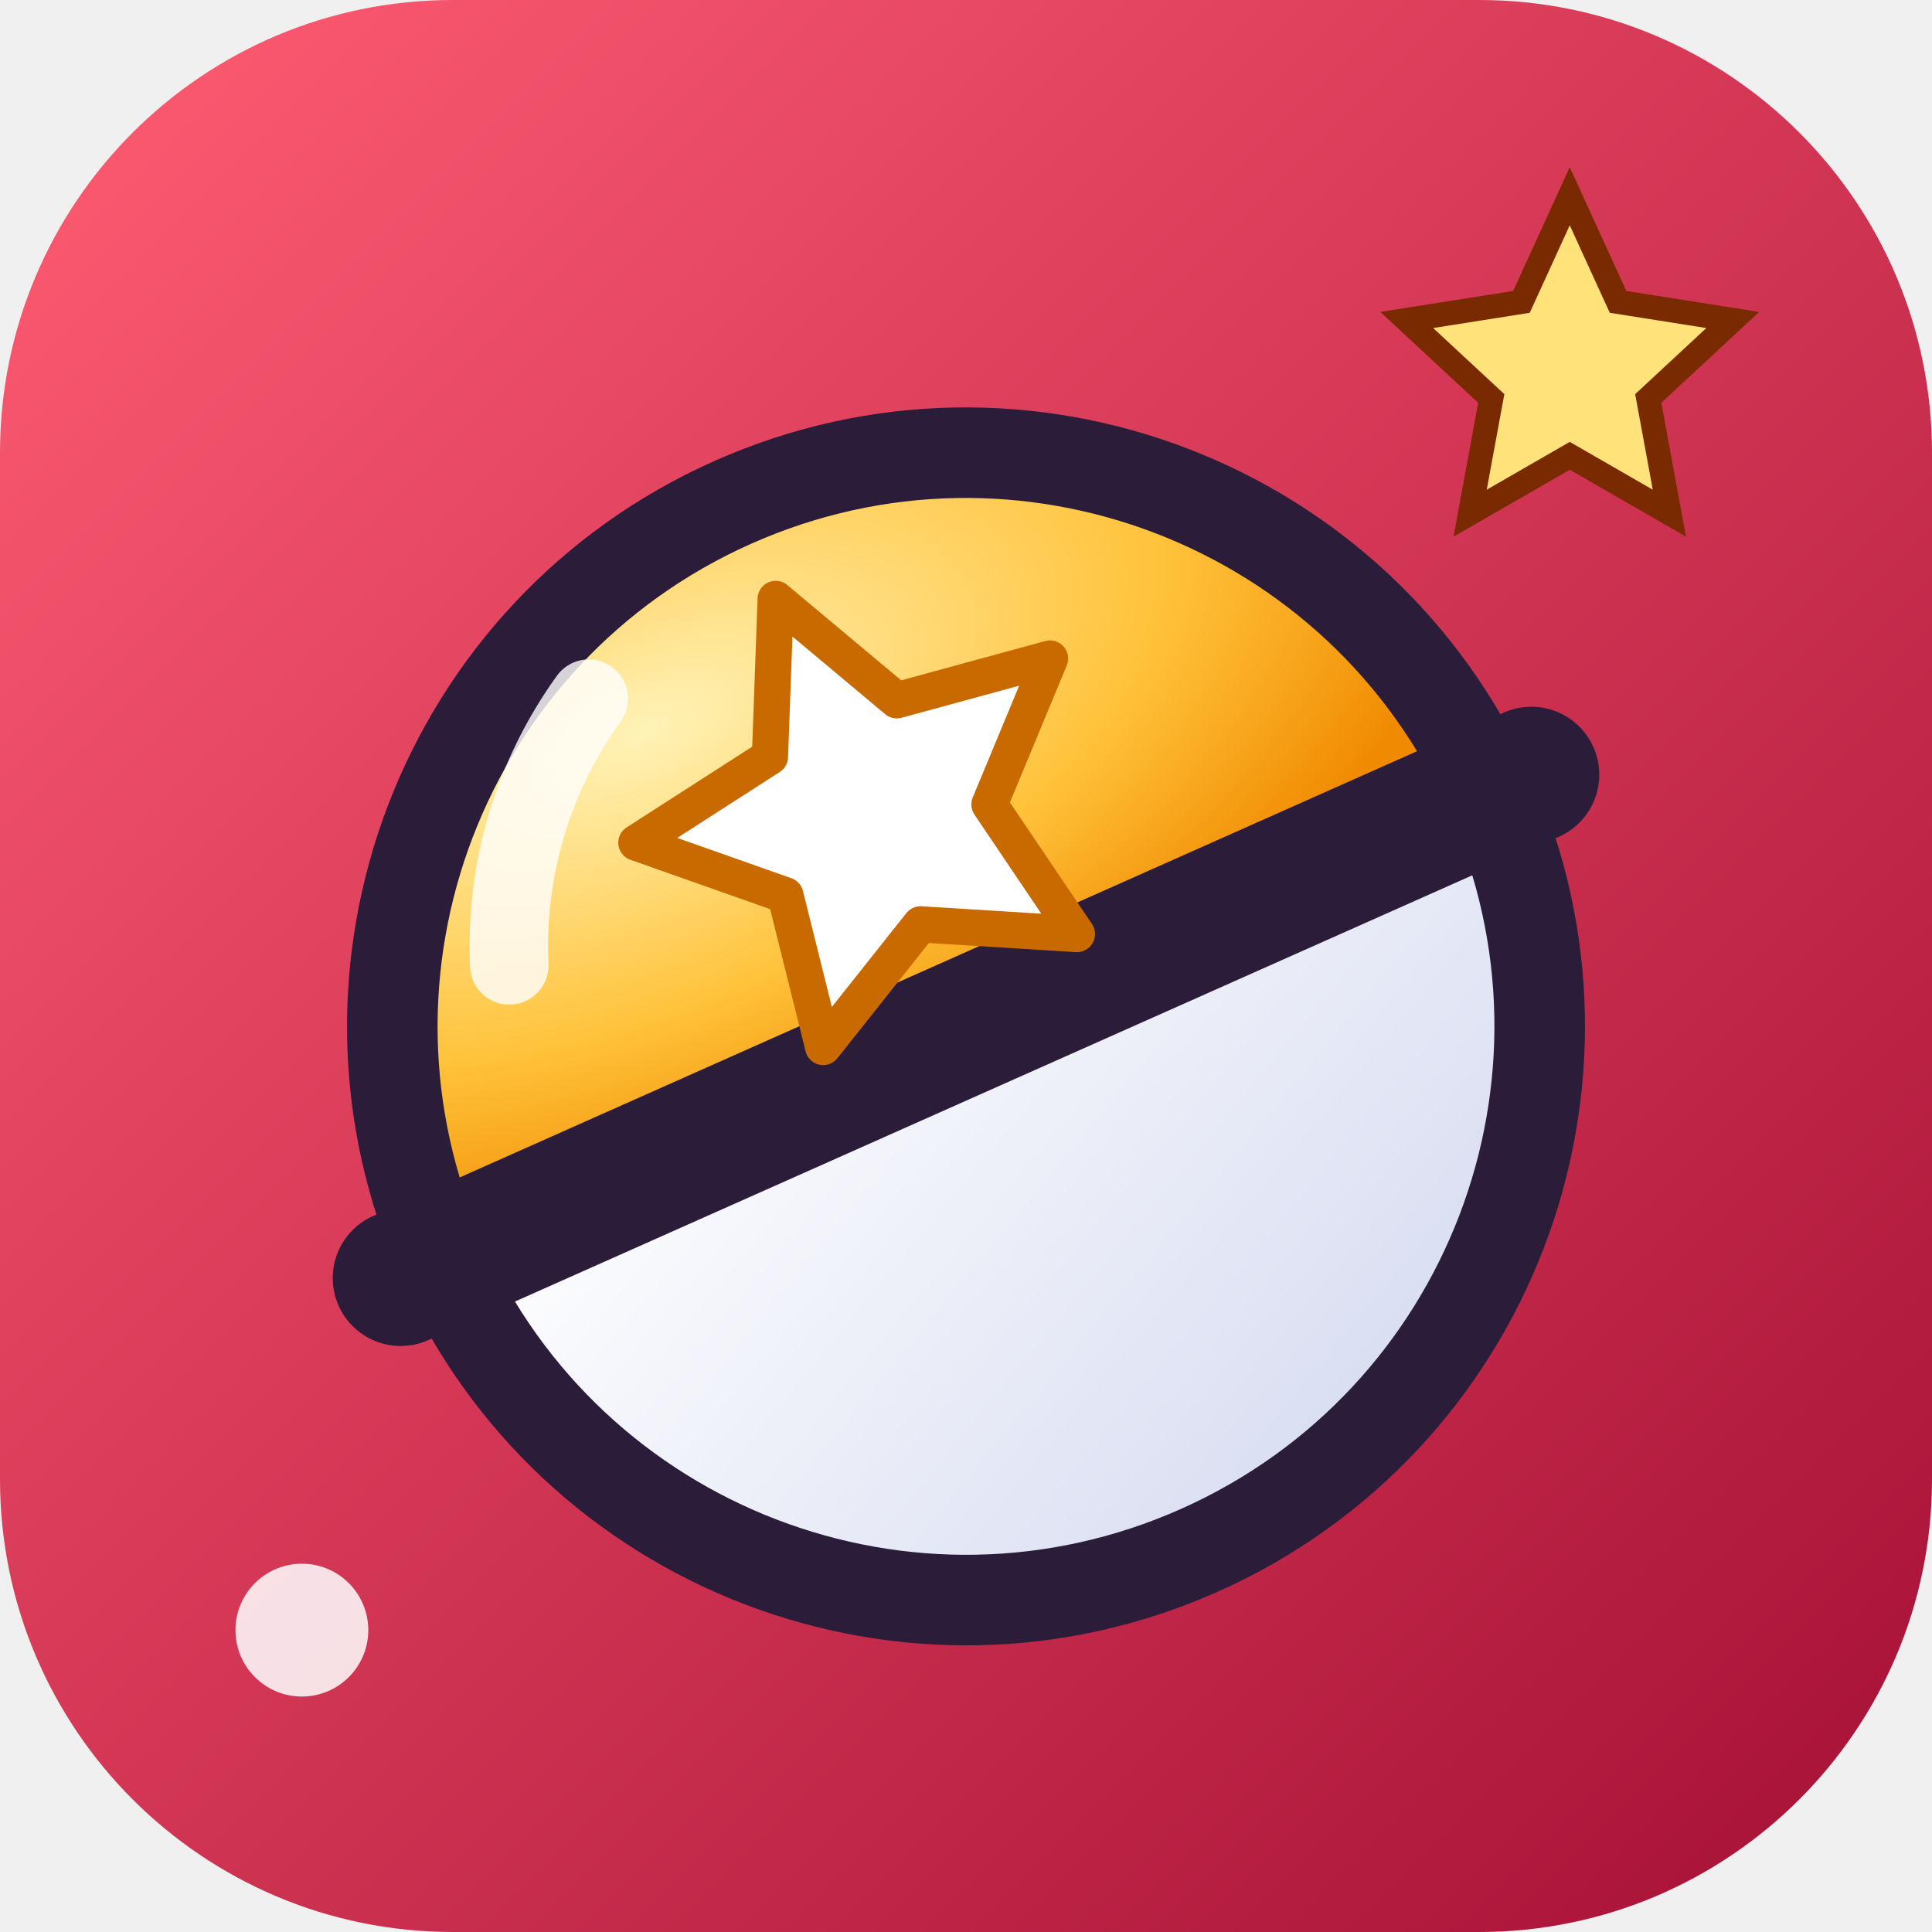
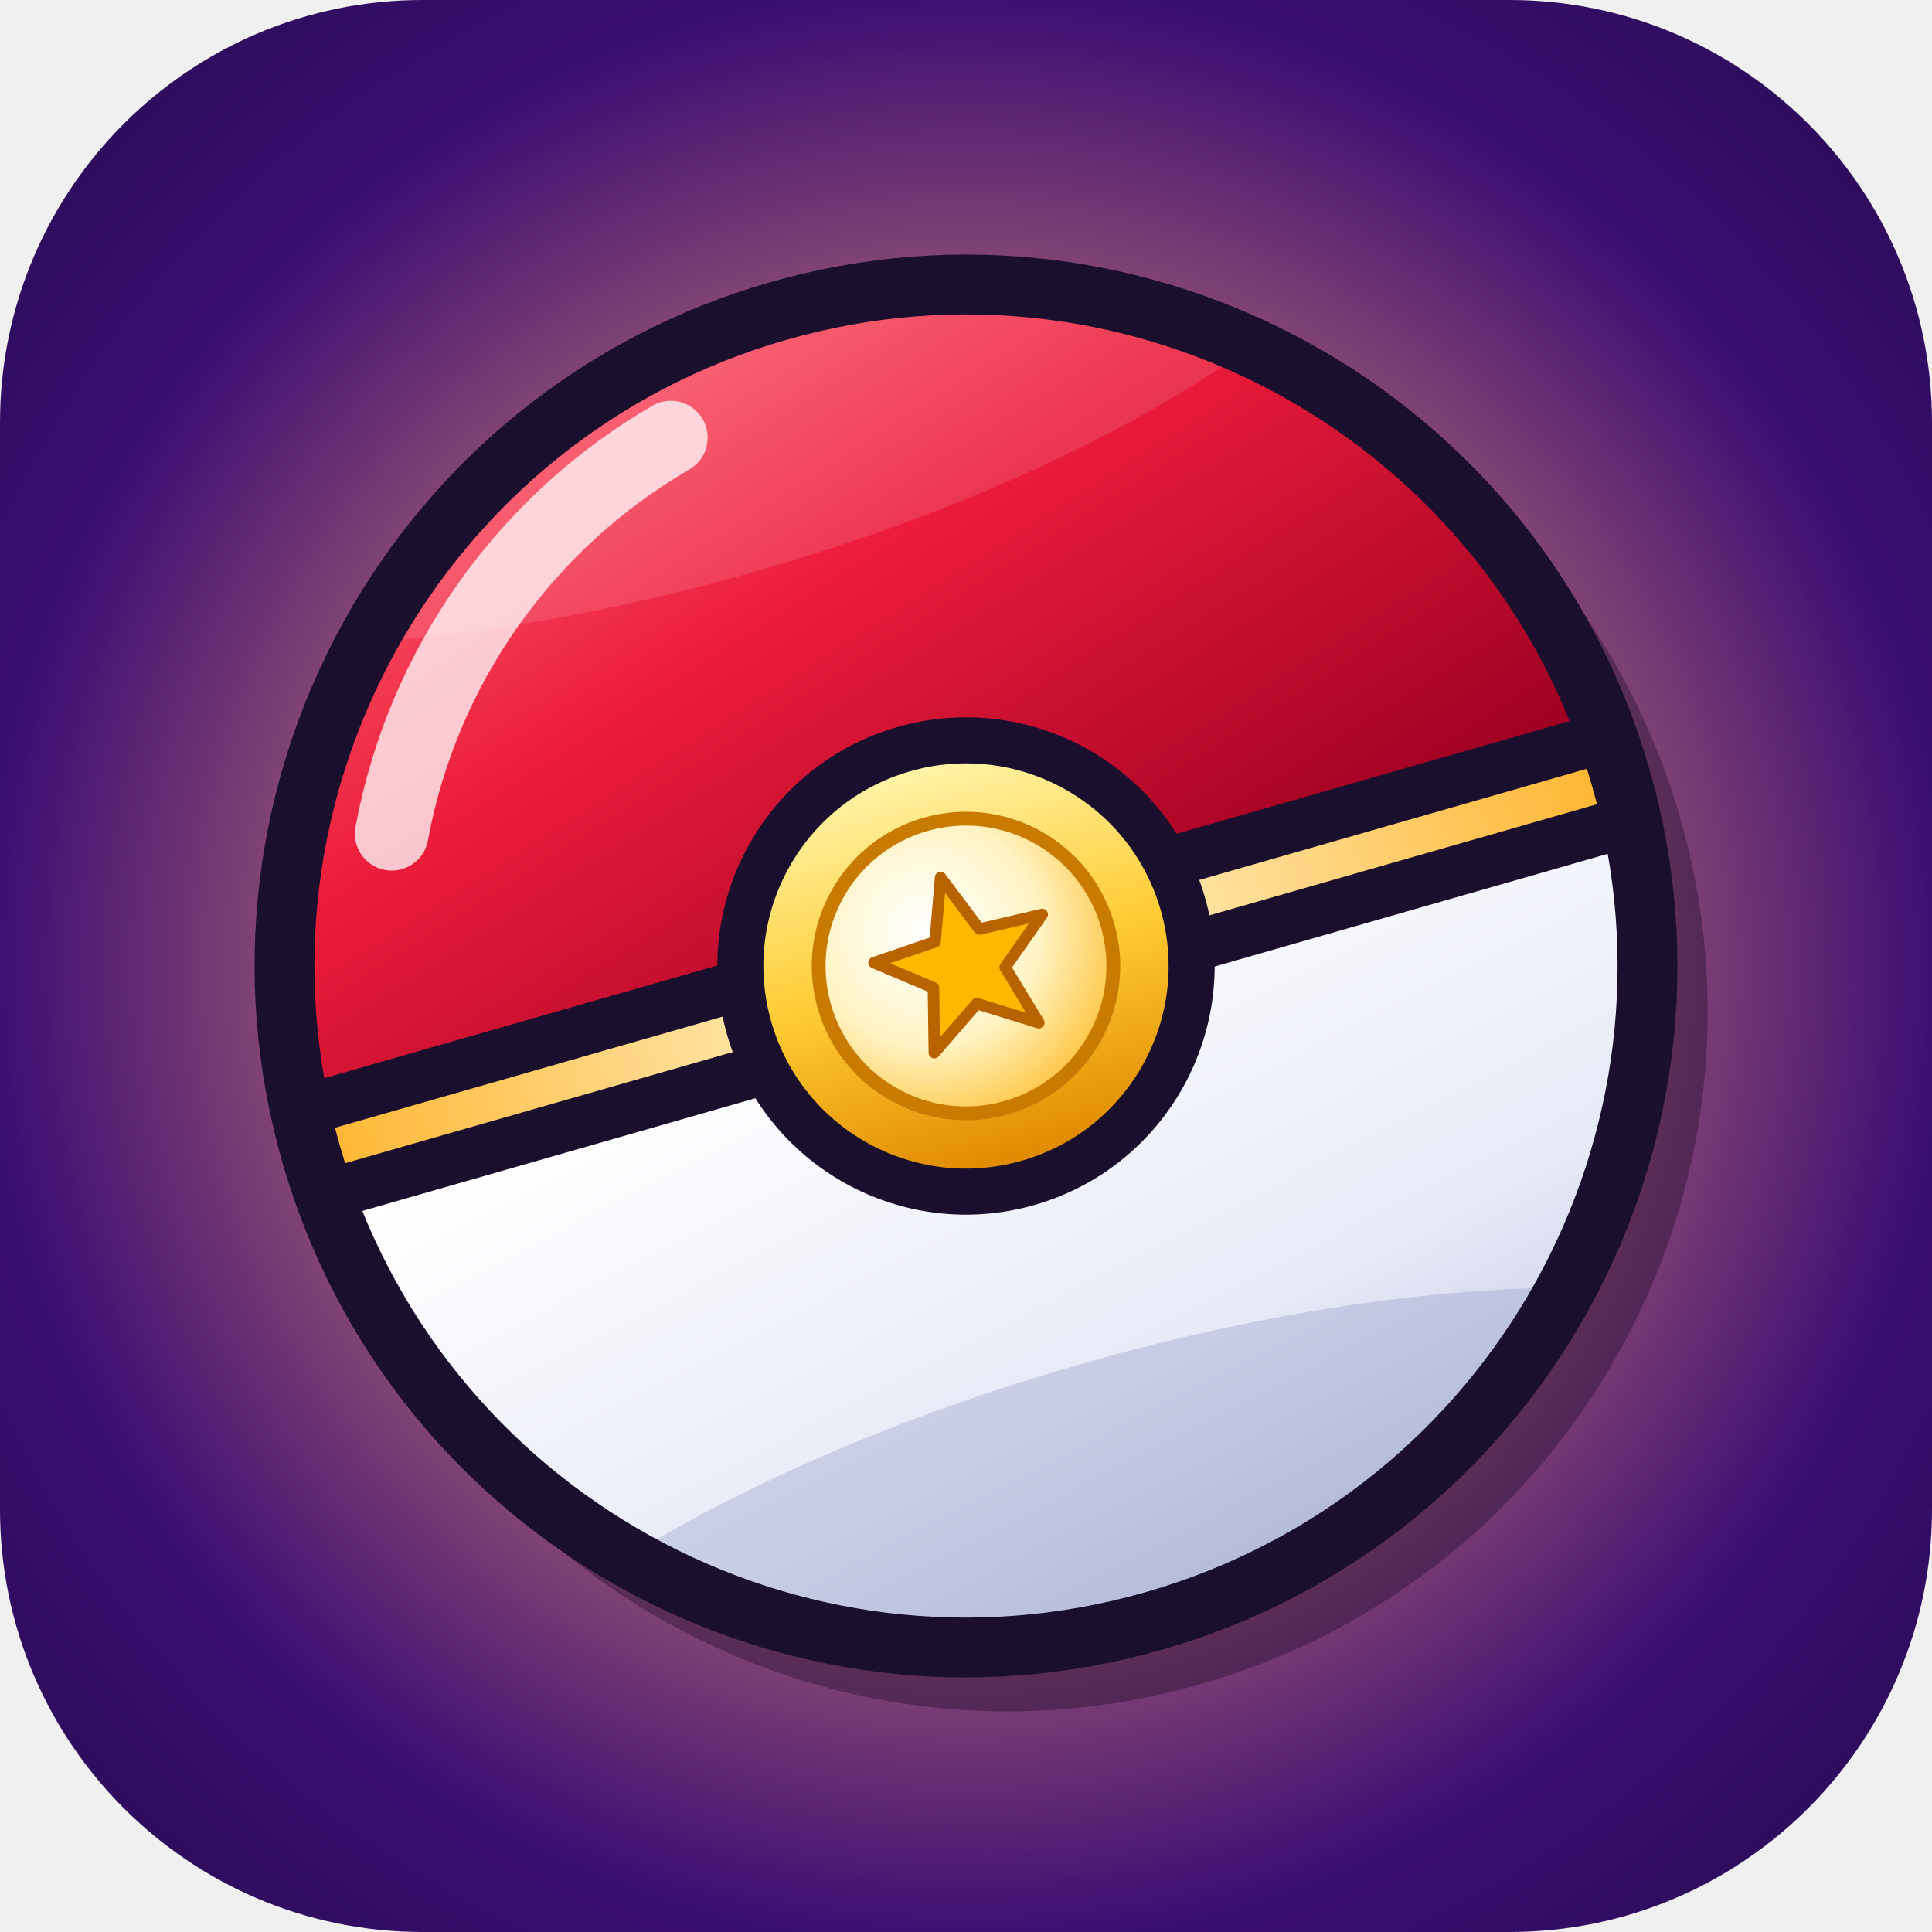
- <svg xmlns="http://www.w3.org/2000/svg" viewBox="0 0 64 64">
+ <svg xmlns="http://www.w3.org/2000/svg" viewBox="0 0 512 512">
  <defs>
-     <linearGradient id="bg" x1="0" y1="0" x2="1" y2="1">
-       <stop offset="0" stop-color="#ff5d73" />
-       <stop offset="1" stop-color="#a50f35" />
+     <radialGradient id="bg" cx=".5" cy=".5" r=".8">
+       <stop offset="0" stop-color="#8a2be2" />
+       <stop offset=".45" stop-color="#4a128f" />
+       <stop offset="1" stop-color="#1a0838" />
+     </radialGradient>
+     <radialGradient id="ray" cx=".5" cy=".555" r=".6">
+       <stop offset="0" stop-color="#ffe9a0" stop-opacity=".95" />
+       <stop offset=".55" stop-color="#ffb43a" stop-opacity=".35" />
+       <stop offset="1" stop-color="#ff7ad9" stop-opacity="0" />
+     </radialGradient>
+     <radialGradient id="glow" cx=".5" cy=".5" r=".5">
+       <stop offset="0" stop-color="#fff6c8" stop-opacity=".95" />
+       <stop offset=".5" stop-color="#ffc94a" stop-opacity=".55" />
+       <stop offset="1" stop-color="#ff9a1a" stop-opacity="0" />
+     </radialGradient>
+     <linearGradient id="red" x1=".2" y1="0" x2=".8" y2="1">
+       <stop offset="0" stop-color="#ff6b78" />
+       <stop offset=".45" stop-color="#ec1c3a" />
+       <stop offset="1" stop-color="#9e0022" />
    </linearGradient>
-     <radialGradient id="tp" cx=".35" cy=".3" r=".8">
-       <stop offset="0" stop-color="#fff3b8" />
-       <stop offset=".6" stop-color="#ffc23a" />
-       <stop offset="1" stop-color="#f08a00" />
+     <linearGradient id="wht" x1=".3" y1="0" x2=".7" y2="1">
+       <stop offset="0" stop-color="#ffffff" />
+       <stop offset=".6" stop-color="#e6e9f7" />
+       <stop offset="1" stop-color="#b9bfdc" />
+     </linearGradient>
+     <radialGradient id="btn" cx=".4" cy=".35" r=".7">
+       <stop offset="0" stop-color="#ffffff" />
+       <stop offset=".55" stop-color="#fff4c4" />
+       <stop offset="1" stop-color="#ffc23a" />
    </radialGradient>
-     <linearGradient id="bt" x1="0" y1="0" x2="1" y2="1">
-       <stop offset="0" stop-color="#ffffff" />
-       <stop offset="1" stop-color="#cfd5ee" />
+     <linearGradient id="gold" x1="0" y1="0" x2="0" y2="1">
+       <stop offset="0" stop-color="#fff3a6" />
+       <stop offset=".5" stop-color="#ffcc33" />
+       <stop offset="1" stop-color="#e08a00" />
    </linearGradient>
+     <linearGradient id="seam" x1="0" y1="0" x2="1" y2="0">
+       <stop offset="0" stop-color="#ffb52e" />
+       <stop offset=".5" stop-color="#fffbe0" />
+       <stop offset="1" stop-color="#ffb52e" />
+     </linearGradient>
+     <clipPath id="frame">
+       <rect width="512" height="512" rx="112" />
+     </clipPath>
+     <clipPath id="ball">
+       <circle cx="256" cy="256" r="148" />
+     </clipPath>
  </defs>
-   <rect width="64" height="64" rx="15" fill="url(#bg)" />
-   <g transform="rotate(-24 32 34)">
-     <path d="M13 34a19 19 0 0 1 38 0z" fill="url(#tp)" stroke="#2b1d3a" stroke-width="3" stroke-linejoin="round" />
-     <path d="M13 34a19 19 0 0 0 38 0z" fill="url(#bt)" stroke="#2b1d3a" stroke-width="3" stroke-linejoin="round" />
-     <path d="M11.5 34h41" stroke="#2b1d3a" stroke-width="4.5" stroke-linecap="round" />
-     <path d="M32 18.5l2.3 4.7 5.2.8-3.8 3.6.9 5.1-4.6-2.4-4.6 2.4.9-5.1-3.8-3.6 5.2-.8z" fill="#fff" stroke="#c86a00" stroke-width="1.2" stroke-linejoin="round" />
-     <path d="M19 26a14 14 0 0 1 6-7" stroke="#fff" stroke-width="2.6" stroke-linecap="round" fill="none" opacity=".8" />
+   <rect width="512" height="512" rx="112" fill="url(#bg)" />
+   <g clip-path="url(#frame)">
+     <g transform="translate(256 256) scale(1.22) translate(-256 -256)">
+       <circle cx="256" cy="256" r="215" fill="url(#glow)" />
+       <g transform="rotate(-16 256 256)">
+         <circle cx="262" cy="268" r="152" fill="#12051f" opacity=".35" />
+         <g clip-path="url(#ball)">
+           <rect x="96" y="96" width="320" height="160" fill="url(#red)" />
+           <rect x="96" y="256" width="320" height="160" fill="url(#wht)" />
+           <ellipse cx="256" cy="406" rx="170" ry="60" fill="#8f97c4" opacity=".35" />
+           <ellipse cx="236" cy="106" rx="160" ry="55" fill="#ffffff" opacity=".12" />
+         </g>
+         <rect x="104" y="241" width="304" height="30" rx="6" fill="#1b0f2e" />
+         <rect x="110" y="252" width="292" height="8" rx="4" fill="url(#seam)" />
+         <circle cx="256" cy="256" r="148" fill="none" stroke="#1b0f2e" stroke-width="13" />
+         <path d="M144,194 A126,126 0 0 1 226,128" fill="none" stroke="#fff" stroke-width="16" stroke-linecap="round" opacity=".75" />
+         <circle cx="256" cy="256" r="54" fill="#1b0f2e" />
+         <circle cx="256" cy="256" r="44" fill="url(#gold)" />
+         <circle cx="256" cy="256" r="32" fill="url(#btn)" stroke="#c97a00" stroke-width="3" />
+         <polygon points="256.0,236.0 261.0,249.1 275.0,249.8 264.1,258.6 267.8,272.2 256.0,264.5 244.2,272.2 247.9,258.6 237.0,249.8 251.0,249.1" fill="#ffb800" stroke="#b86200" stroke-width="2.5" stroke-linejoin="round" />
+       </g>
+     </g>
  </g>
-   <path d="M52 6.5l1.6 3.5 3.8.6-2.8 2.6.7 3.8-3.3-1.9-3.3 1.9.7-3.8-2.8-2.6 3.8-.6z" fill="#ffe27a" stroke="#7a2a00" stroke-width=".8" />
-   <circle cx="10" cy="54" r="2.2" fill="#fff" opacity=".85" />
</svg>
